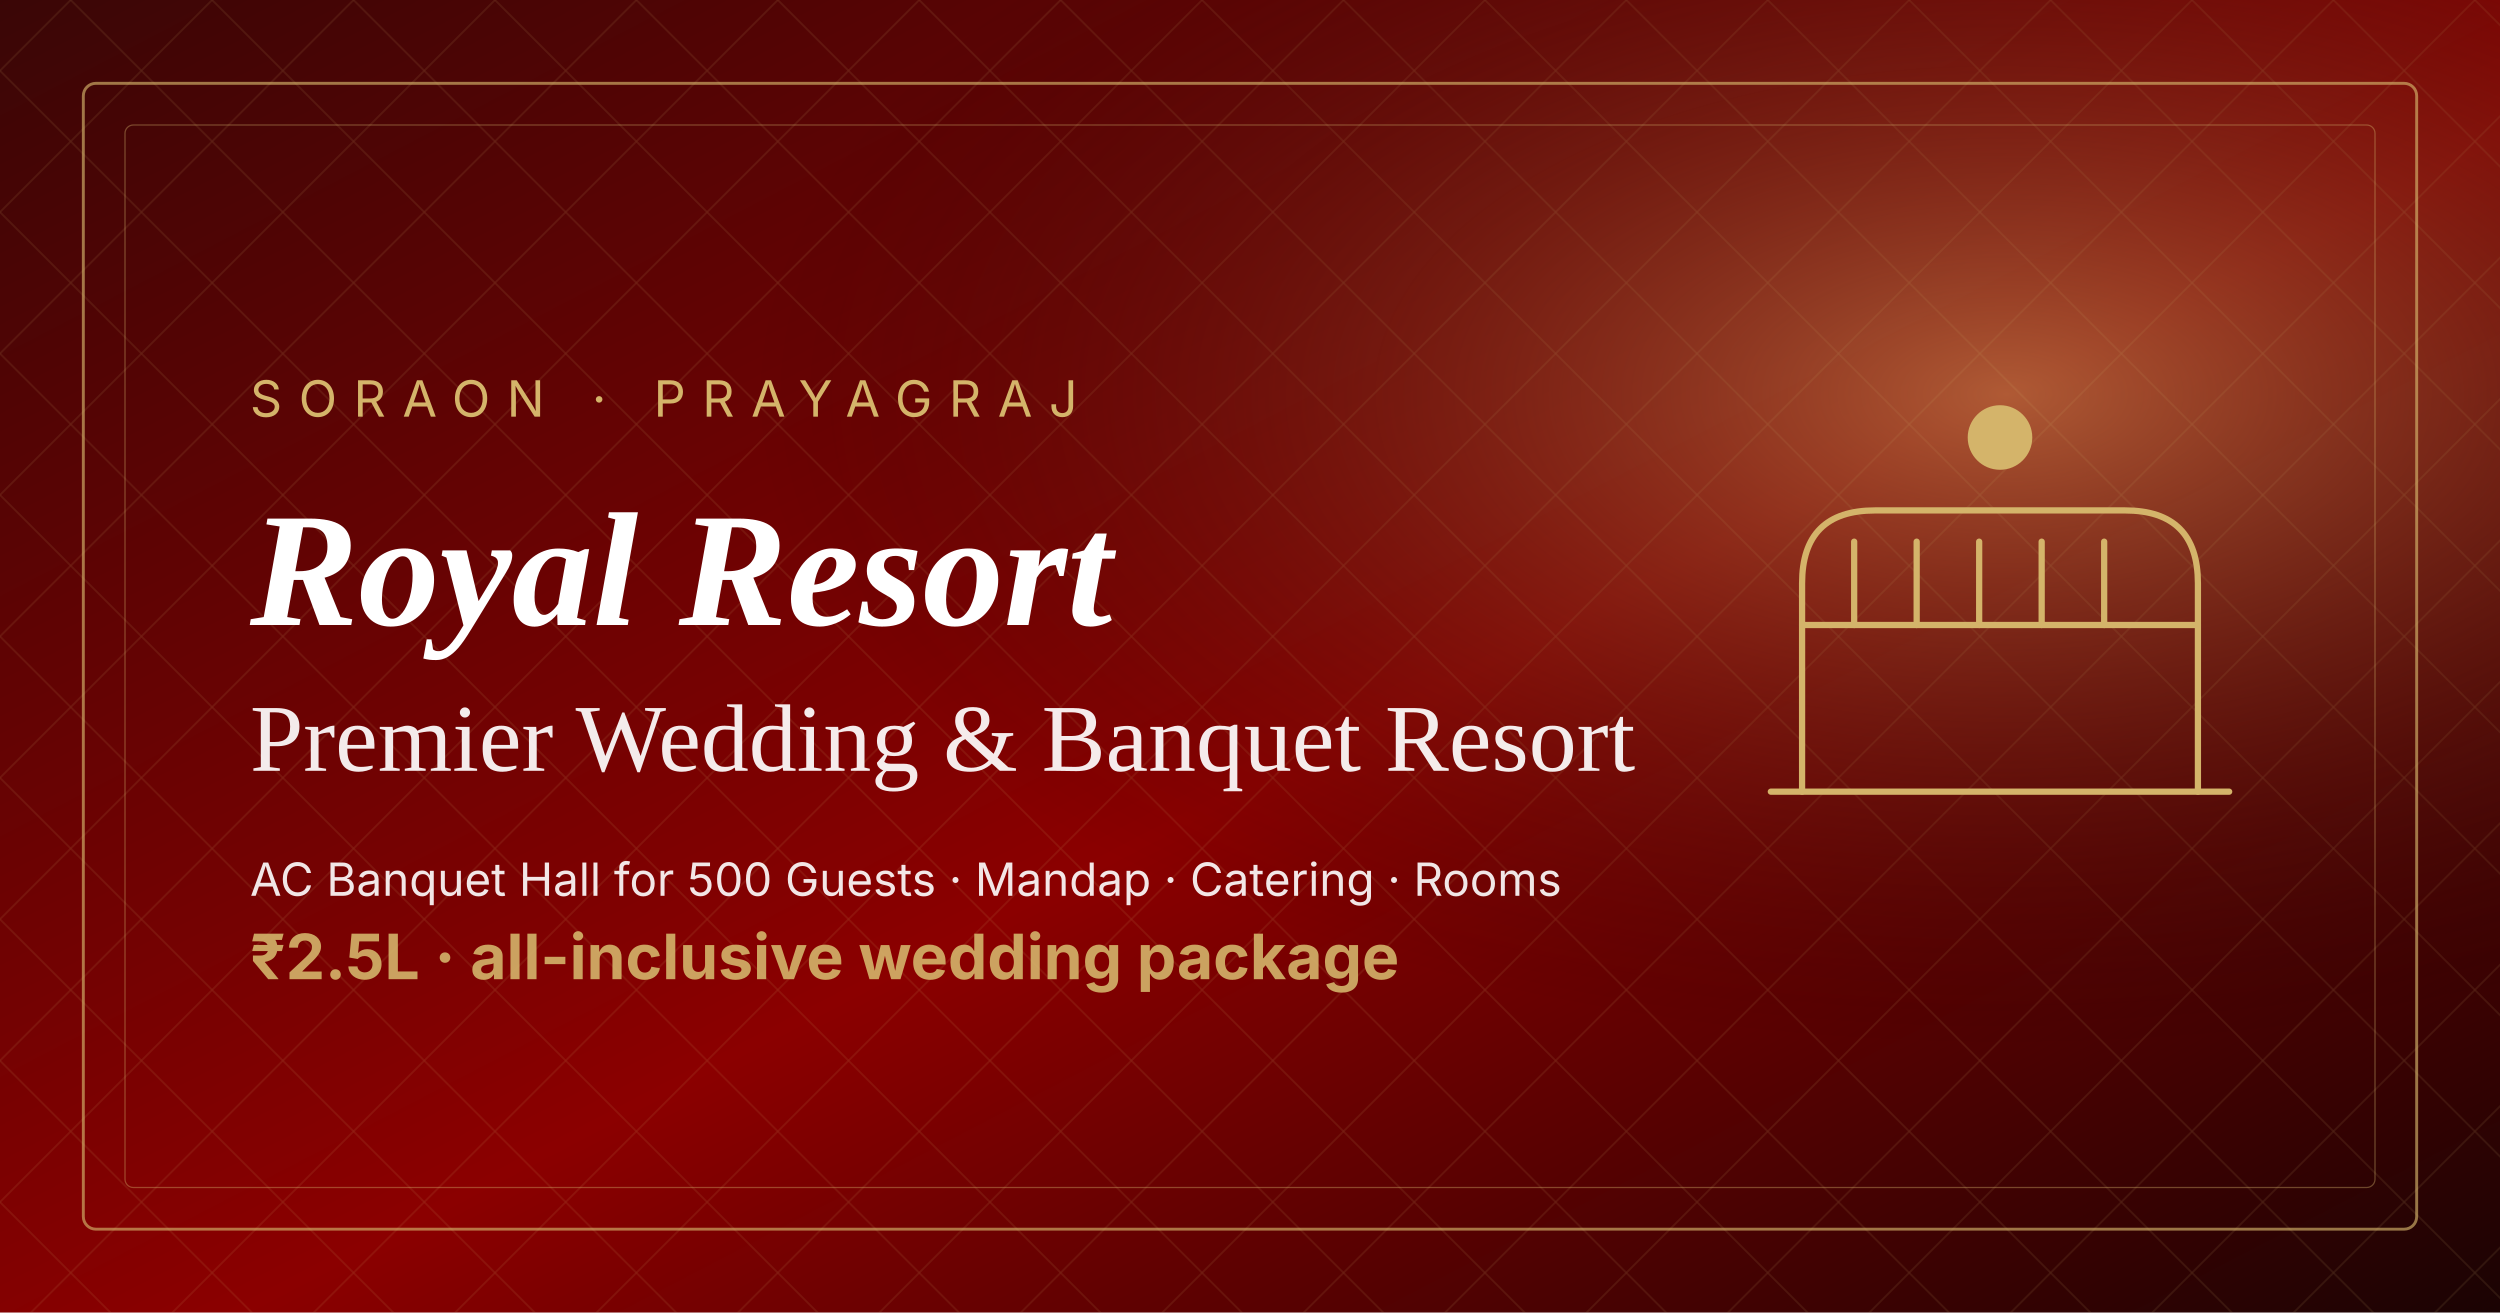
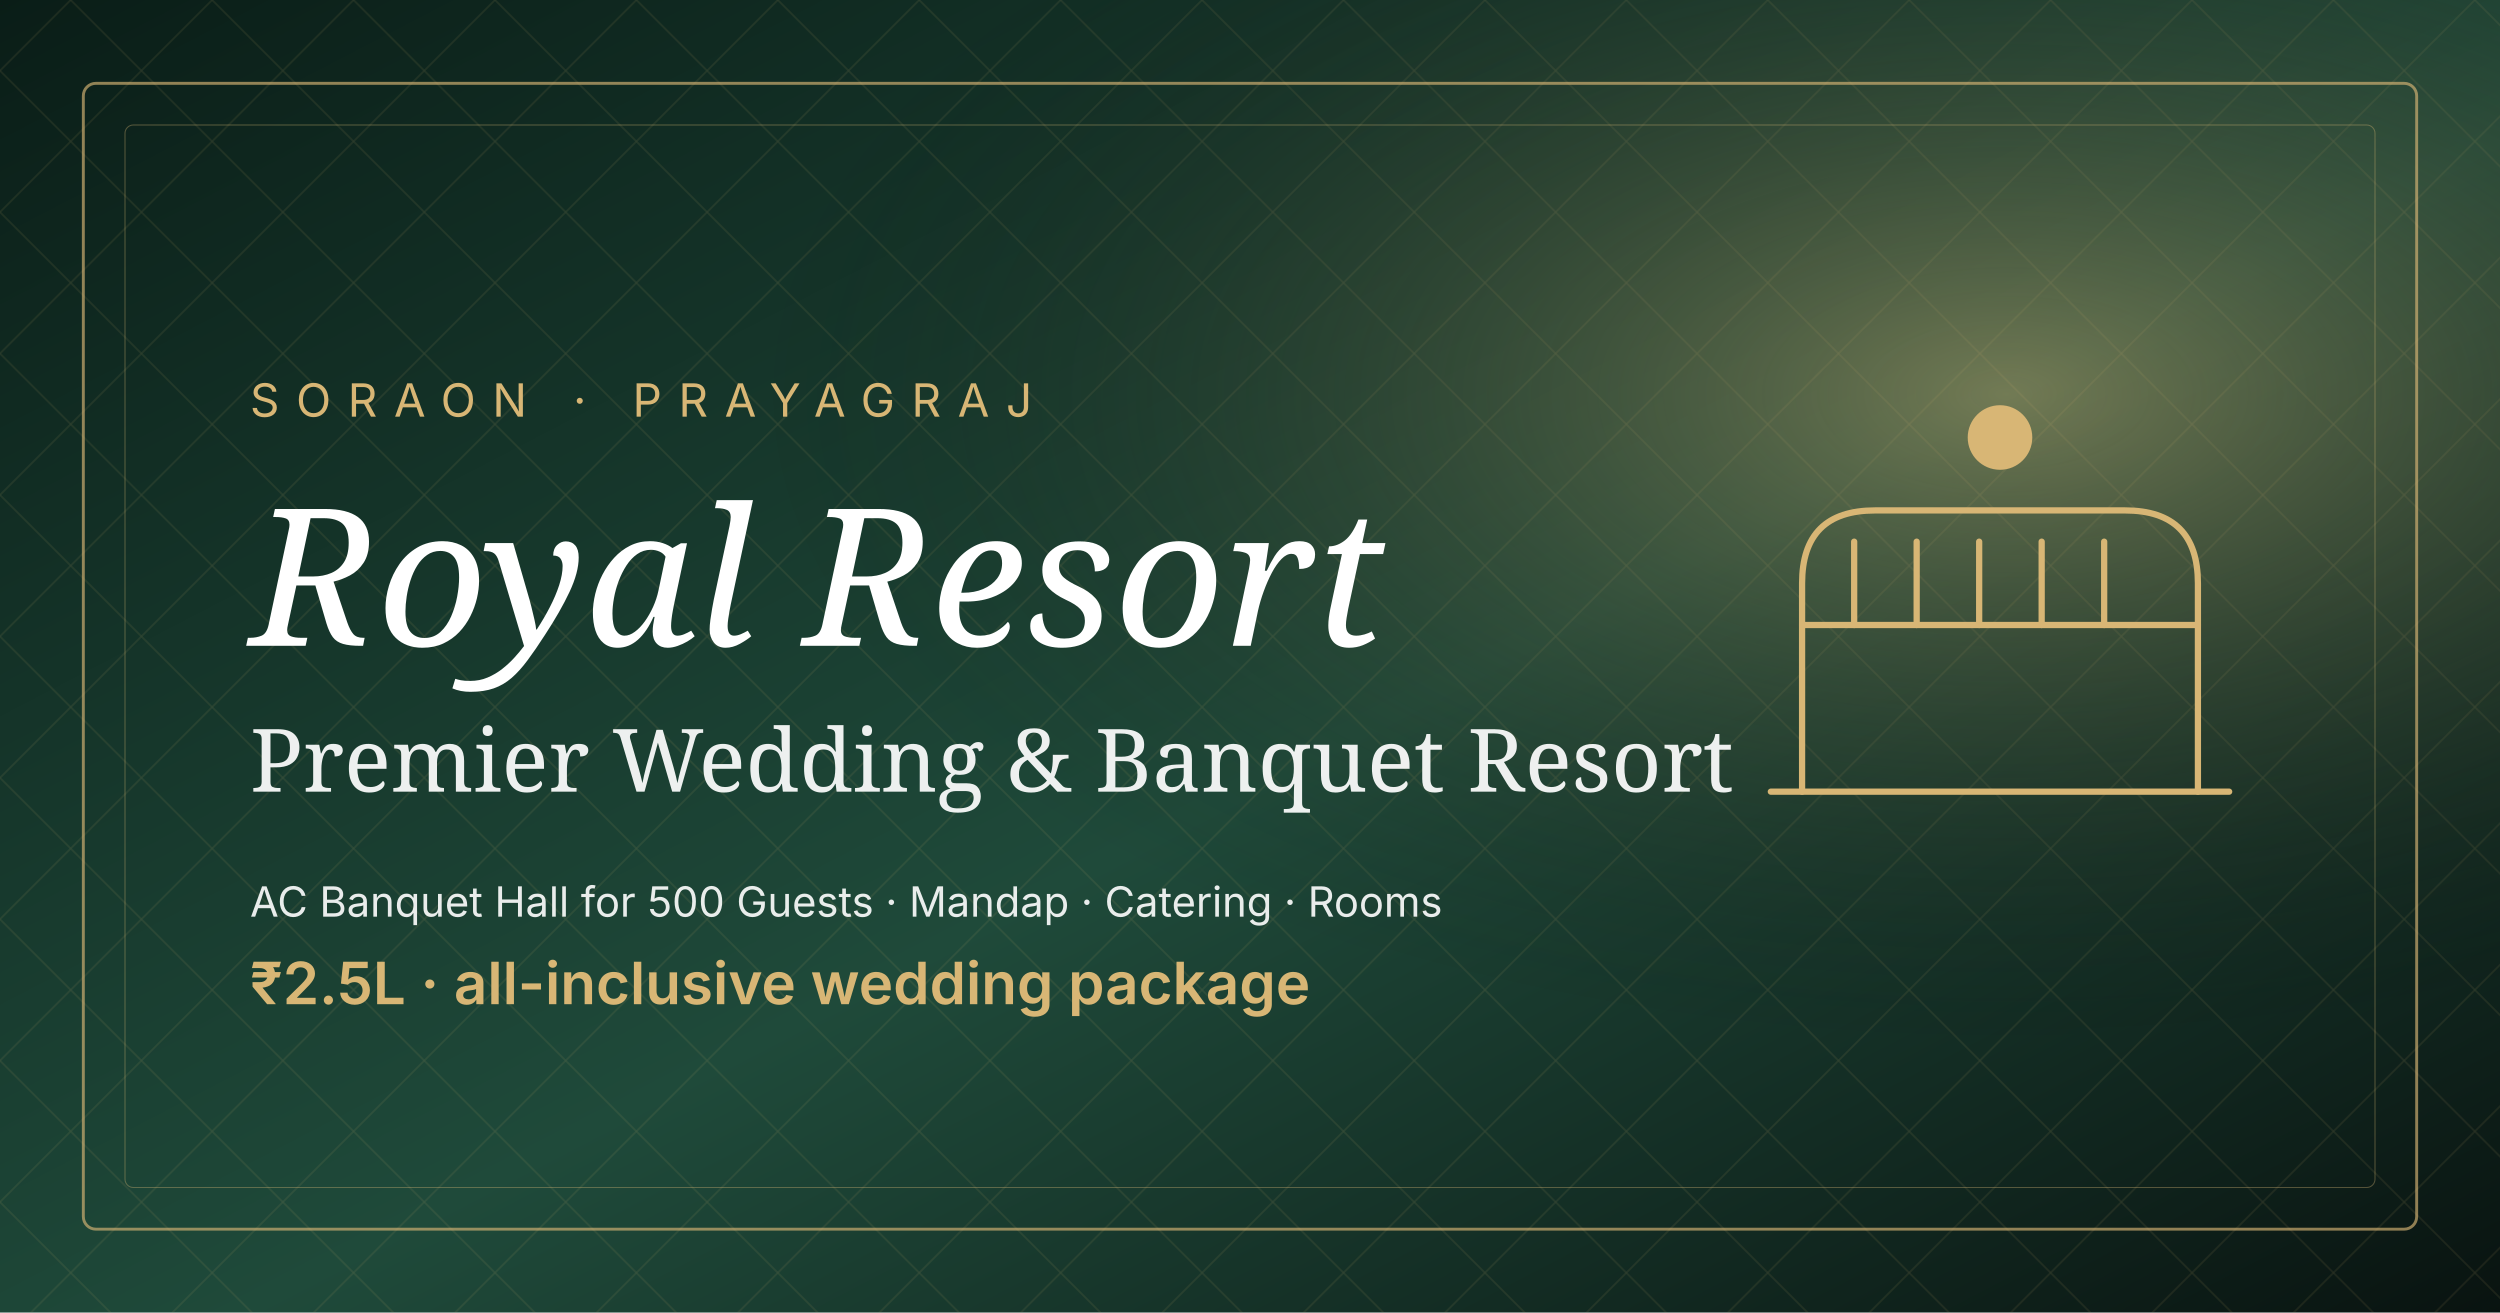
<svg xmlns="http://www.w3.org/2000/svg" viewBox="0 0 1200 630" role="img" aria-label="Royal Resort Prayagraj — Open Graph image">
  <defs>
    <linearGradient id="bg" x1="0" y1="0" x2="1" y2="1">
-       <stop offset="0" stop-color="#3a0606" />
-       <stop offset="0.55" stop-color="#8b0000" />
-       <stop offset="1" stop-color="#1a0303" />
+       <stop offset="0" stop-color="#0a1d17" />
+       <stop offset="0.55" stop-color="#1f4a3a" />
+       <stop offset="1" stop-color="#091310" />
    </linearGradient>
    <radialGradient id="glow" cx="0.8" cy="0.3" r="0.5">
-       <stop offset="0" stop-color="#d4b46a" stop-opacity="0.5" />
+       <stop offset="0" stop-color="#d8b675" stop-opacity="0.45" />
      <stop offset="1" stop-color="#000" stop-opacity="0" />
    </radialGradient>
    <pattern id="dia" width="48" height="48" patternUnits="userSpaceOnUse" patternTransform="rotate(45)">
-       <path d="M24 0 L24 48 M0 24 L48 24" stroke="#d4b46a" stroke-width="0.5" stroke-opacity="0.18" />
+       <path d="M24 0 L24 48 M0 24 L48 24" stroke="#d8b675" stroke-width="0.5" stroke-opacity="0.16" />
    </pattern>
  </defs>
  <rect width="1200" height="630" fill="url(#bg)" />
  <rect width="1200" height="630" fill="url(#dia)" />
  <rect width="1200" height="630" fill="url(#glow)" />
-   <g stroke="#d4b46a" stroke-width="1.4" fill="none" opacity="0.65">
+   <g stroke="#d8b675" stroke-width="1.4" fill="none" opacity="0.65">
    <rect x="40" y="40" width="1120" height="550" rx="6" />
-     <rect x="60" y="60" width="1080" height="510" rx="4" stroke-width="0.6" opacity="0.6" />
+     <rect x="60" y="60" width="1080" height="510" rx="4" stroke-width="0.5" opacity="0.55" />
  </g>
  <g transform="translate(120 200)">
-     <text font-family="Inter, Arial, sans-serif" font-size="24" fill="#d4b46a" letter-spacing="8">SORAON · PRAYAGRAJ</text>
-     <text y="100" font-family="Georgia, 'Times New Roman', serif" font-size="78" fill="#fff" font-style="italic" font-weight="600">Royal Resort</text>
-     <text y="170" font-family="Georgia, 'Times New Roman', serif" font-size="46" fill="#fff" opacity="0.92">Premier Wedding &amp; Banquet Resort</text>
-     <g transform="translate(0 230)" font-family="Inter, Arial, sans-serif" font-size="22" fill="#fff" opacity="0.9">
-       <text>AC Banquet Hall for 500 Guests · Mandap · Catering · Rooms</text>
-       <text y="40" fill="#d4b46a" font-size="30" font-weight="700">₹2.5L · all-inclusive wedding package</text>
+     <text font-family="Inter, Arial, sans-serif" font-size="22" fill="#d8b675" letter-spacing="8">SORAON · PRAYAGRAJ</text>
+     <text y="110" font-family="'Instrument Serif', Georgia, serif" font-size="92" fill="#fff" font-style="italic">Royal Resort</text>
+     <text y="180" font-family="'Instrument Serif', Georgia, serif" font-size="42" fill="#fff" opacity="0.92">Premier Wedding &amp; Banquet Resort</text>
+     <g transform="translate(0 240)" font-family="Inter, Arial, sans-serif" fill="#fff">
+       <text font-size="20" opacity="0.9">AC Banquet Hall for 500 Guests · Mandap · Catering · Rooms</text>
+       <text y="42" fill="#d8b675" font-size="28" font-weight="600">₹2.5L · all-inclusive wedding package</text>
    </g>
  </g>
-   <g transform="translate(960 320)" fill="none" stroke="#d4b46a" stroke-width="3" stroke-linecap="round">
+   <g transform="translate(960 320)" fill="none" stroke="#d8b675" stroke-width="3" stroke-linecap="round">
    <path d="M-110 60 L110 60" />
    <path d="M-95 60 L-95 -40 Q-95 -75 -60 -75 L60 -75 Q95 -75 95 -40 L95 60" />
    <path d="M-95 -20 L95 -20" />
-     <circle cx="0" cy="-110" r="14" fill="#d4b46a" />
+     <circle cx="0" cy="-110" r="14" fill="#d8b675" />
    <path d="M-70 -60 L-70 -20 M-40 -60 L-40 -20 M-10 -60 L-10 -20 M20 -60 L20 -20 M50 -60 L50 -20" />
  </g>
</svg>
